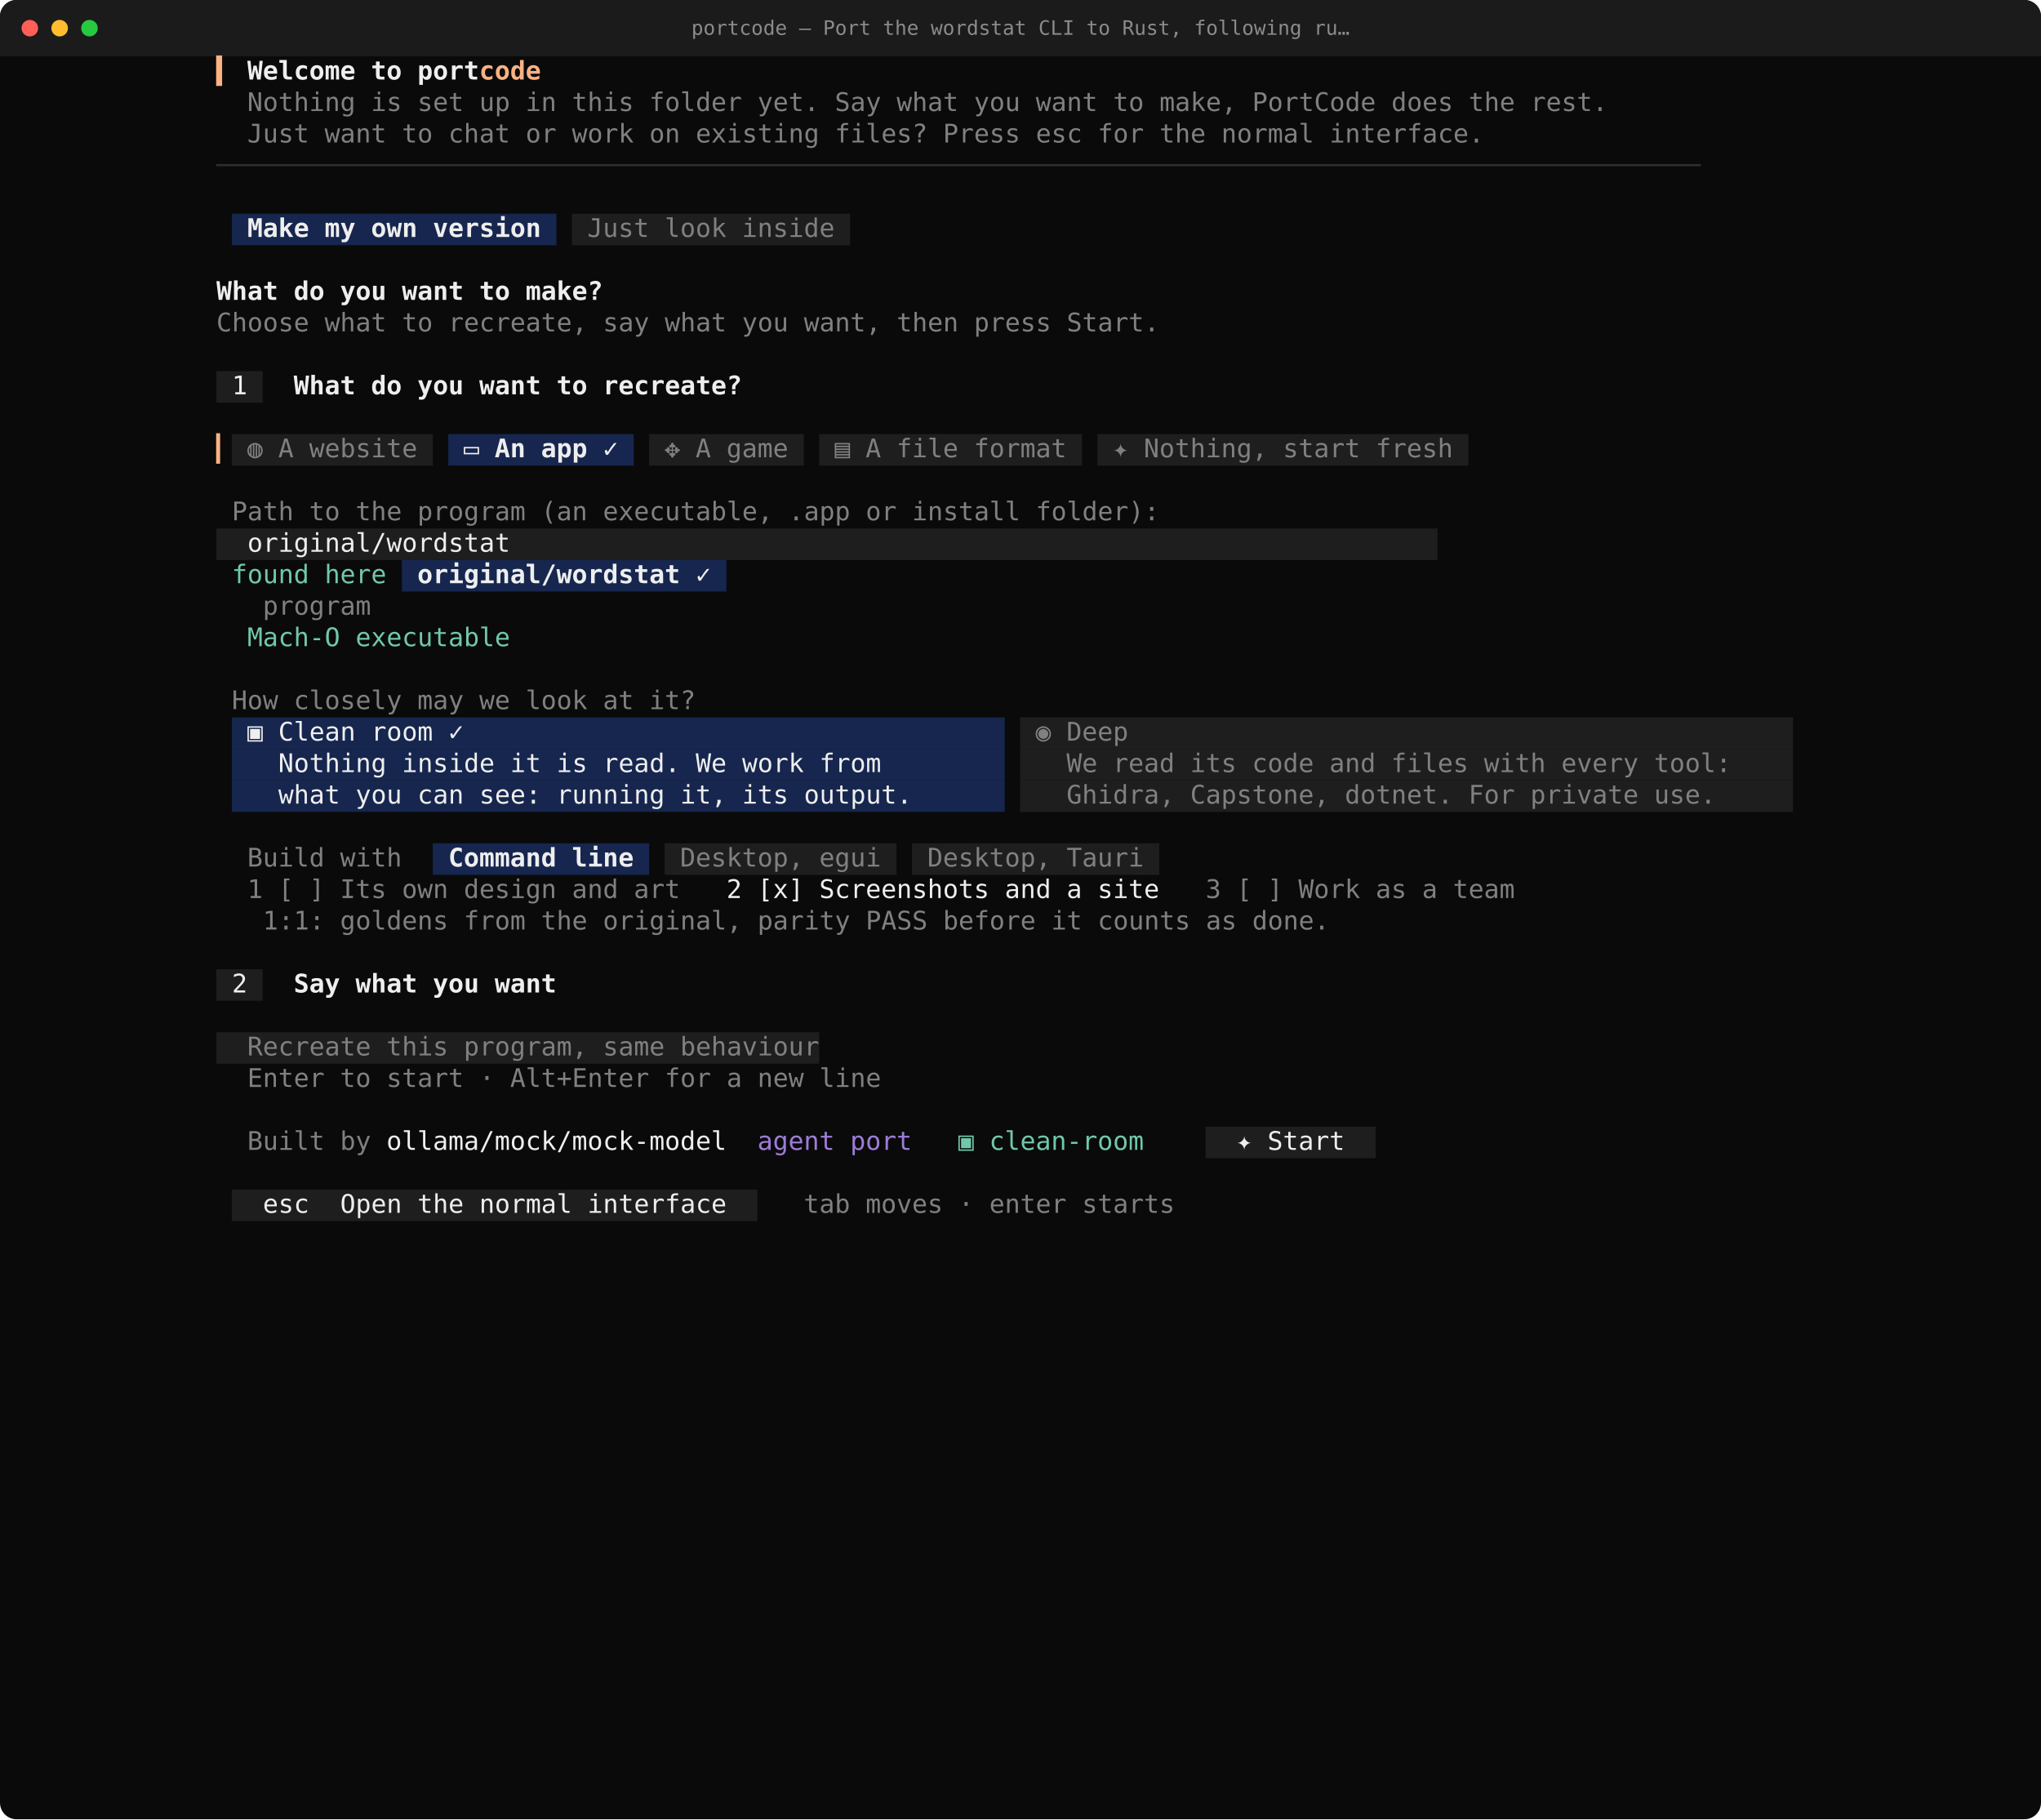
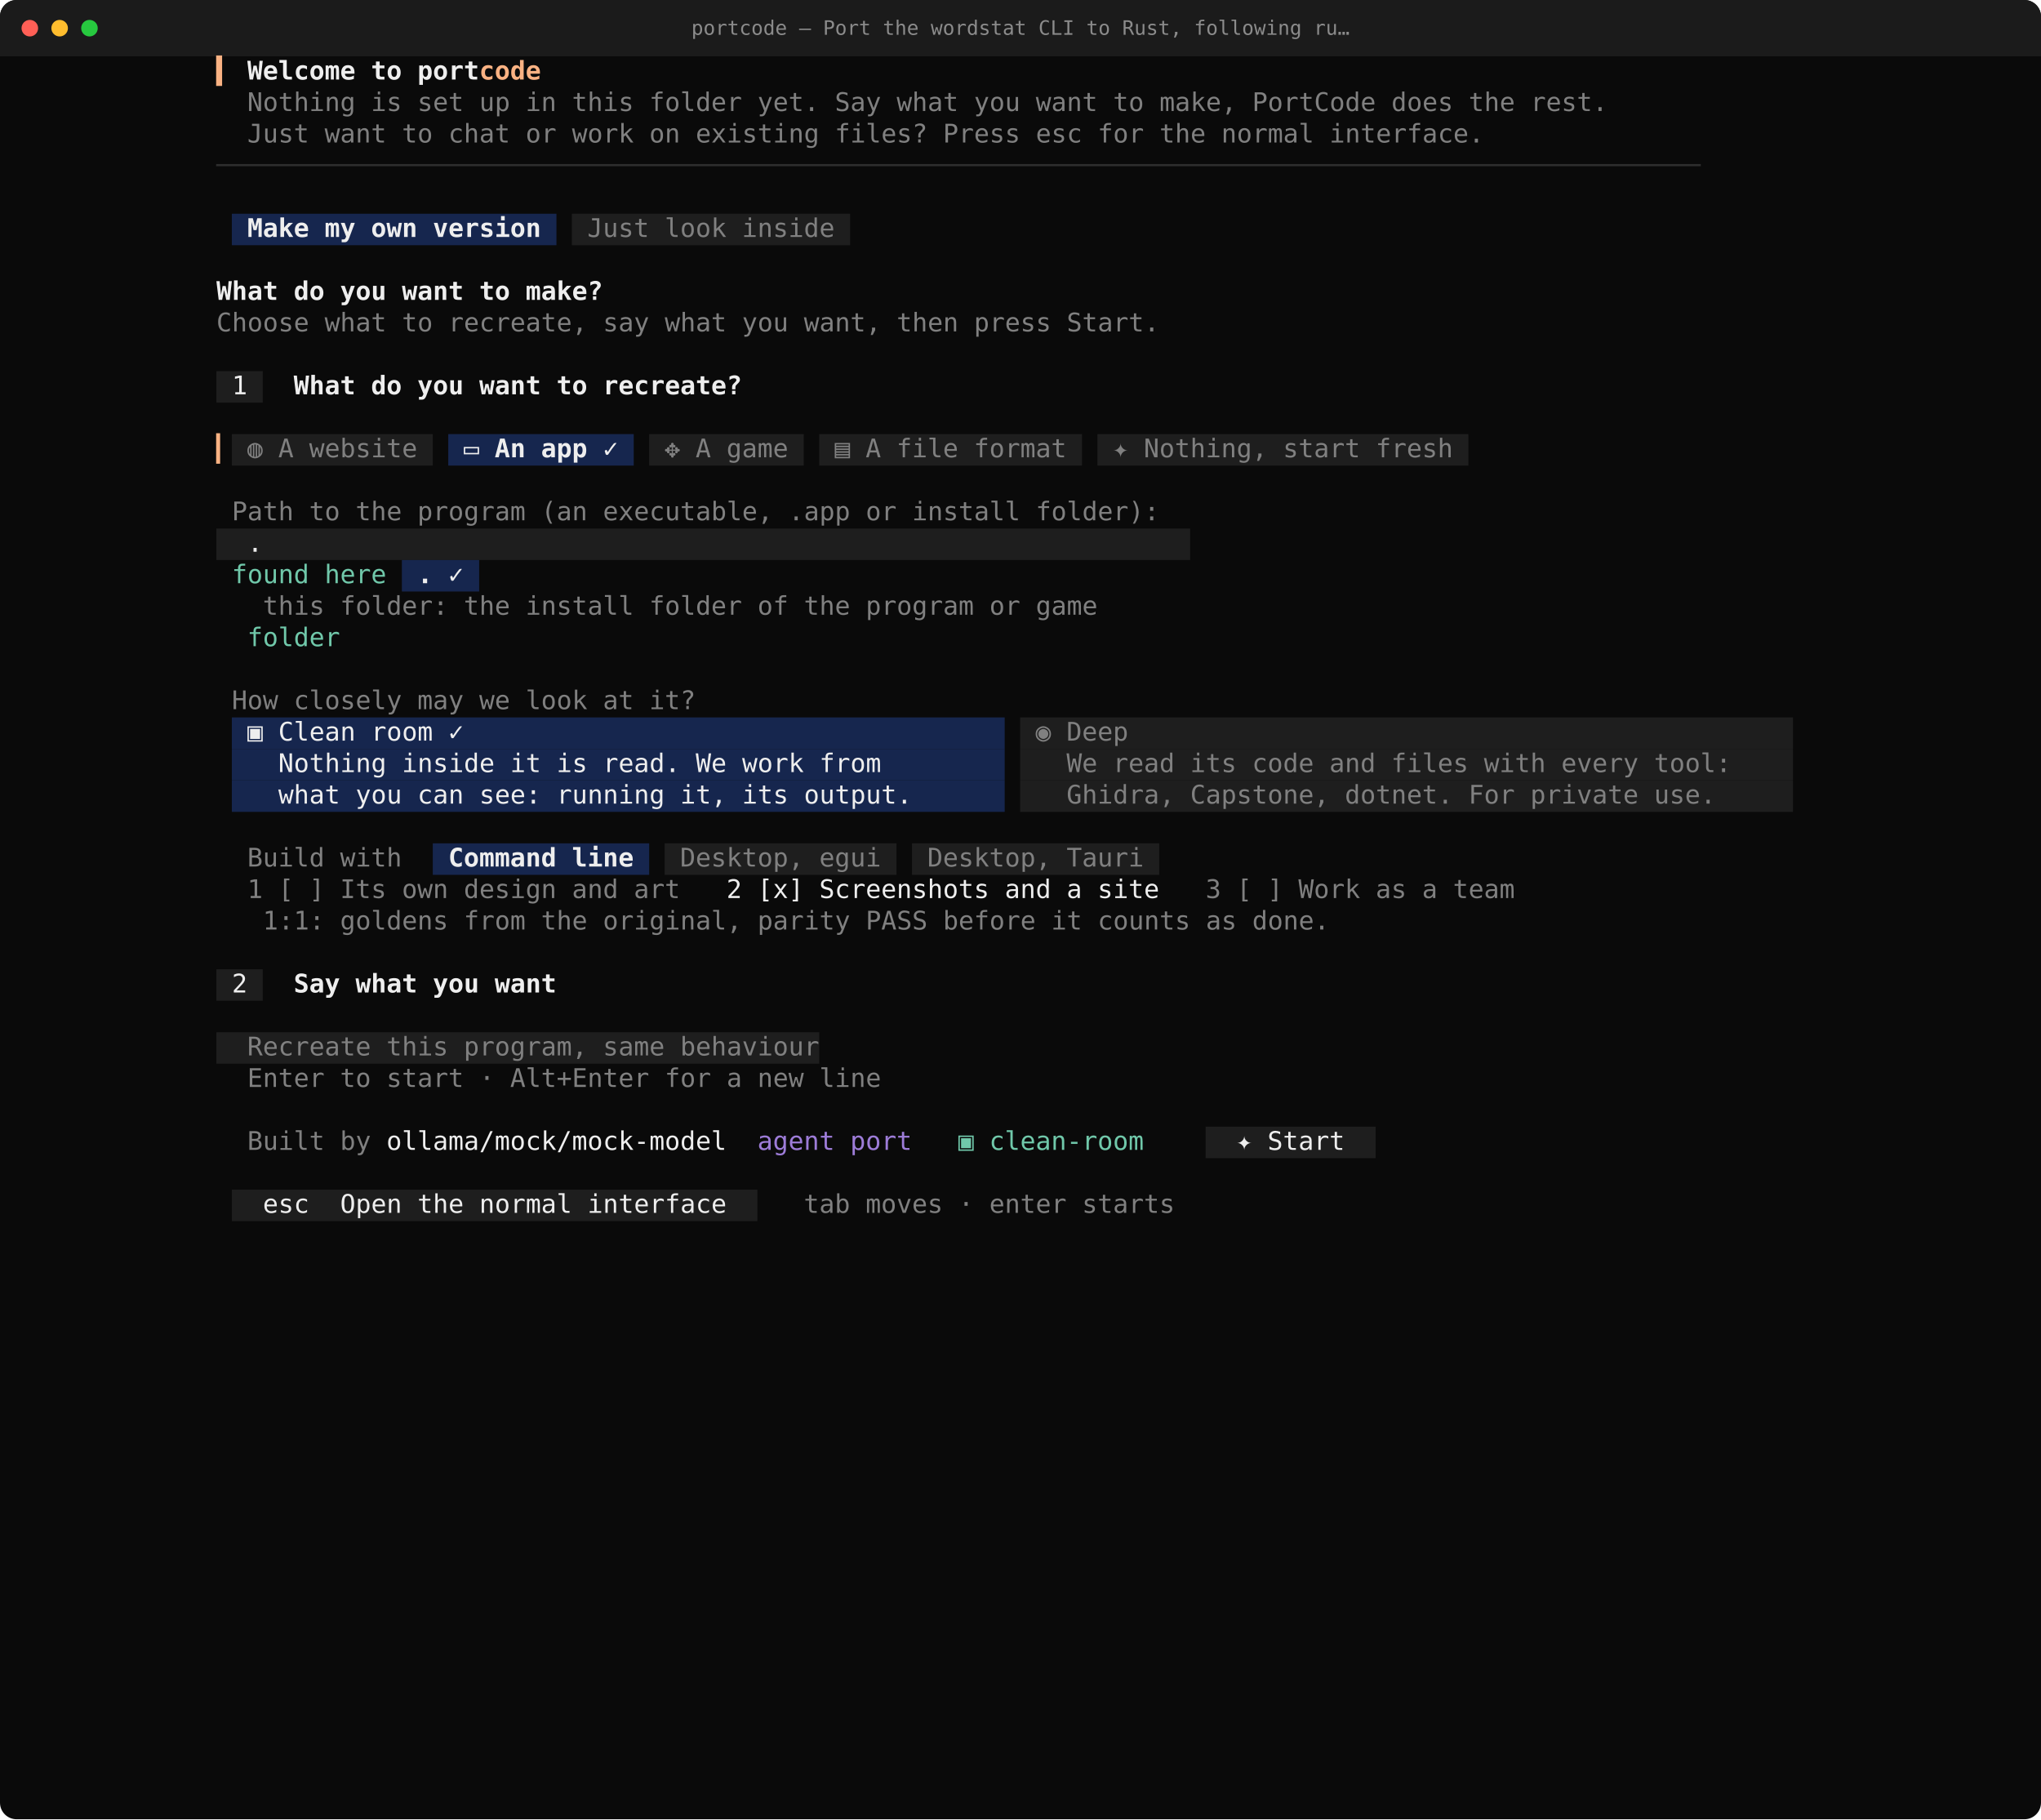
<svg xmlns="http://www.w3.org/2000/svg" width="1232" height="1098" viewBox="0 0 1232 1098" role="img" aria-label="portcode — Port the wordstat CLI to Rust, following ru…">
  <rect width="1232" height="1098" rx="10" fill="#0a0a0a" />
  <rect width="1232" height="34" rx="10" fill="#1b1b1b" />
  <rect y="24" width="1232" height="10" fill="#1b1b1b" />
  <circle cx="18" cy="17" r="5" fill="#ff5f56" />
  <circle cx="36" cy="17" r="5" fill="#ffbd2e" />
  <circle cx="54" cy="17" r="5" fill="#27c93f" />
  <text x="616" y="21" fill="#8b8b8b" font-family="ui-monospace,Menlo,monospace" font-size="12" text-anchor="middle">portcode — Port the wordstat CLI to Rust, following ru…</text>
  <rect x="139.95" y="129.00" width="195.93" height="19" fill="#16264e" />
  <rect x="345.21" y="129.00" width="167.94" height="19" fill="#1e1e1e" />
  <rect x="130.62" y="224.00" width="27.99" height="19" fill="#1e1e1e" />
  <rect x="139.95" y="262.00" width="121.29" height="19" fill="#1e1e1e" />
  <rect x="270.57" y="262.00" width="111.96" height="19" fill="#16264e" />
  <rect x="391.86" y="262.00" width="93.30" height="19" fill="#1e1e1e" />
  <rect x="494.49" y="262.00" width="158.61" height="19" fill="#1e1e1e" />
  <rect x="662.43" y="262.00" width="223.92" height="19" fill="#1e1e1e" />
-   <rect x="130.62" y="319.00" width="737.07" height="19" fill="#1e1e1e" />
-   <rect x="242.58" y="338.00" width="195.93" height="19" fill="#16264e" />
+   <rect x="130.62" y="319.00" width="587.79" height="19" fill="#1e1e1e" />
+   <rect x="242.58" y="338.00" width="46.65" height="19" fill="#16264e" />
  <rect x="139.95" y="433.00" width="466.50" height="19" fill="#16264e" />
  <rect x="615.78" y="433.00" width="466.50" height="19" fill="#1e1e1e" />
  <rect x="139.95" y="452.00" width="466.50" height="19" fill="#16264e" />
  <rect x="615.78" y="452.00" width="466.50" height="19" fill="#1e1e1e" />
  <rect x="139.95" y="471.00" width="466.50" height="19" fill="#16264e" />
  <rect x="615.78" y="471.00" width="466.50" height="19" fill="#1e1e1e" />
  <rect x="261.24" y="509.00" width="130.62" height="19" fill="#16264e" />
  <rect x="401.19" y="509.00" width="139.95" height="19" fill="#1e1e1e" />
  <rect x="550.47" y="509.00" width="149.28" height="19" fill="#1e1e1e" />
  <rect x="130.62" y="585.00" width="27.99" height="19" fill="#1e1e1e" />
  <rect x="130.62" y="623.00" width="363.87" height="19" fill="#1e1e1e" />
  <rect x="727.74" y="680.00" width="102.63" height="19" fill="#1e1e1e" />
  <rect x="139.95" y="718.00" width="317.22" height="19" fill="#1e1e1e" />
  <g font-family="ui-monospace,SFMono-Regular,Menlo,Consolas,'DejaVu Sans Mono',monospace" font-size="15.5" xml:space="preserve">
    <text x="130.62" y="48.00" fill="#fab283" textLength="9.33" lengthAdjust="spacingAndGlyphs">▍</text>
    <text x="139.95" y="48.00" fill="#eeeeee" textLength="149.28" lengthAdjust="spacingAndGlyphs" font-weight="700"> Welcome to port</text>
    <text x="289.23" y="48.00" fill="#fab283" textLength="37.32" lengthAdjust="spacingAndGlyphs" font-weight="700">code</text>
    <text x="130.62" y="67.00" fill="#808080" textLength="839.70" lengthAdjust="spacingAndGlyphs">  Nothing is set up in this folder yet. Say what you want to make, PortCode does the rest.</text>
    <text x="130.62" y="86.00" fill="#808080" textLength="765.06" lengthAdjust="spacingAndGlyphs">  Just want to chat or work on existing files? Press esc for the normal interface.</text>
    <text x="130.62" y="105.00" fill="#2e2e2e" textLength="895.68" lengthAdjust="spacingAndGlyphs">────────────────────────────────────────────────────────────────────────────────────────────────</text>
    <text x="139.95" y="143.00" fill="#eeeeee" textLength="195.93" lengthAdjust="spacingAndGlyphs" font-weight="700"> Make my own version </text>
    <text x="345.21" y="143.00" fill="#808080" textLength="167.94" lengthAdjust="spacingAndGlyphs"> Just look inside </text>
    <text x="130.62" y="181.00" fill="#eeeeee" textLength="233.25" lengthAdjust="spacingAndGlyphs" font-weight="700">What do you want to make?</text>
    <text x="130.62" y="200.00" fill="#808080" textLength="569.13" lengthAdjust="spacingAndGlyphs">Choose what to recreate, say what you want, then press Start.</text>
    <text x="0.00" y="238.00" fill="#eeeeee" textLength="158.61" lengthAdjust="spacingAndGlyphs">               1 </text>
    <text x="158.61" y="238.00" fill="#eeeeee" textLength="289.23" lengthAdjust="spacingAndGlyphs" font-weight="700">  What do you want to recreate?</text>
    <text x="130.62" y="276.00" fill="#fab283" textLength="9.33" lengthAdjust="spacingAndGlyphs">▎</text>
    <text x="139.95" y="276.00" fill="#808080" textLength="121.29" lengthAdjust="spacingAndGlyphs"> ◍ A website </text>
    <text x="270.57" y="276.00" fill="#eeeeee" textLength="111.96" lengthAdjust="spacingAndGlyphs" font-weight="700"> ▭ An app ✓ </text>
    <text x="391.86" y="276.00" fill="#808080" textLength="93.30" lengthAdjust="spacingAndGlyphs"> ✥ A game </text>
    <text x="494.49" y="276.00" fill="#808080" textLength="158.61" lengthAdjust="spacingAndGlyphs"> ▤ A file format </text>
    <text x="662.43" y="276.00" fill="#808080" textLength="223.92" lengthAdjust="spacingAndGlyphs"> ✦ Nothing, start fresh </text>
    <text x="130.62" y="314.00" fill="#808080" textLength="569.13" lengthAdjust="spacingAndGlyphs"> Path to the program (an executable, .app or install folder):</text>
-     <text x="0.00" y="333.00" fill="#eeeeee" textLength="1231.56" lengthAdjust="spacingAndGlyphs">                original/wordstat                                                                                                   </text>
+     <text x="0.00" y="333.00" fill="#eeeeee" textLength="1231.56" lengthAdjust="spacingAndGlyphs">                .                                                                                                                   </text>
    <text x="130.62" y="352.00" fill="#70c8aa" textLength="111.96" lengthAdjust="spacingAndGlyphs"> found here </text>
-     <text x="242.58" y="352.00" fill="#eeeeee" textLength="195.93" lengthAdjust="spacingAndGlyphs" font-weight="700"> original/wordstat ✓ </text>
-     <text x="130.62" y="371.00" fill="#808080" textLength="93.30" lengthAdjust="spacingAndGlyphs">   program</text>
-     <text x="130.62" y="390.00" fill="#70c8aa" textLength="177.27" lengthAdjust="spacingAndGlyphs">  Mach-O executable</text>
+     <text x="242.58" y="352.00" fill="#eeeeee" textLength="46.65" lengthAdjust="spacingAndGlyphs" font-weight="700"> . ✓ </text>
+     <text x="130.62" y="371.00" fill="#808080" textLength="531.81" lengthAdjust="spacingAndGlyphs">   this folder: the install folder of the program or game</text>
+     <text x="130.62" y="390.00" fill="#70c8aa" textLength="74.64" lengthAdjust="spacingAndGlyphs">  folder</text>
    <text x="130.62" y="428.00" fill="#808080" textLength="289.23" lengthAdjust="spacingAndGlyphs"> How closely may we look at it?</text>
    <text x="0.00" y="447.00" fill="#eeeeee" textLength="615.78" lengthAdjust="spacingAndGlyphs">                ▣ Clean room ✓                                    </text>
    <text x="615.78" y="447.00" fill="#808080" textLength="466.50" lengthAdjust="spacingAndGlyphs"> ◉ Deep                                           </text>
    <text x="0.00" y="466.00" fill="#eeeeee" textLength="615.78" lengthAdjust="spacingAndGlyphs">                  Nothing inside it is read. We work from         </text>
    <text x="615.78" y="466.00" fill="#808080" textLength="466.50" lengthAdjust="spacingAndGlyphs">   We read its code and files with every tool:    </text>
    <text x="0.00" y="485.00" fill="#eeeeee" textLength="615.78" lengthAdjust="spacingAndGlyphs">                  what you can see: running it, its output.       </text>
    <text x="615.78" y="485.00" fill="#808080" textLength="466.50" lengthAdjust="spacingAndGlyphs">   Ghidra, Capstone, dotnet. For private use.     </text>
    <text x="139.95" y="523.00" fill="#808080" textLength="121.29" lengthAdjust="spacingAndGlyphs"> Build with  </text>
    <text x="261.24" y="523.00" fill="#eeeeee" textLength="130.62" lengthAdjust="spacingAndGlyphs" font-weight="700"> Command line </text>
    <text x="401.19" y="523.00" fill="#808080" textLength="139.95" lengthAdjust="spacingAndGlyphs"> Desktop, egui </text>
    <text x="550.47" y="523.00" fill="#808080" textLength="149.28" lengthAdjust="spacingAndGlyphs"> Desktop, Tauri </text>
    <text x="139.95" y="542.00" fill="#808080" textLength="279.90" lengthAdjust="spacingAndGlyphs"> 1 [ ] Its own design and art </text>
    <text x="419.85" y="542.00" fill="#eeeeee" textLength="289.23" lengthAdjust="spacingAndGlyphs">  2 [x] Screenshots and a site </text>
    <text x="709.08" y="542.00" fill="#808080" textLength="214.59" lengthAdjust="spacingAndGlyphs">  3 [ ] Work as a team </text>
    <text x="130.62" y="561.00" fill="#808080" textLength="671.76" lengthAdjust="spacingAndGlyphs">   1:1: goldens from the original, parity PASS before it counts as done.</text>
    <text x="0.00" y="599.00" fill="#eeeeee" textLength="158.61" lengthAdjust="spacingAndGlyphs">               2 </text>
    <text x="158.61" y="599.00" fill="#eeeeee" textLength="177.27" lengthAdjust="spacingAndGlyphs" font-weight="700">  Say what you want</text>
    <text x="139.95" y="637.00" fill="#808080" textLength="354.54" lengthAdjust="spacingAndGlyphs"> Recreate this program, same behaviour</text>
    <text x="130.62" y="656.00" fill="#808080" textLength="401.19" lengthAdjust="spacingAndGlyphs">  Enter to start · Alt+Enter for a new line</text>
    <text x="139.95" y="694.00" fill="#808080" textLength="93.30" lengthAdjust="spacingAndGlyphs"> Built by </text>
    <text x="233.25" y="694.00" fill="#eeeeee" textLength="205.26" lengthAdjust="spacingAndGlyphs">ollama/mock/mock-model</text>
    <text x="438.51" y="694.00" fill="#9d7cd8" textLength="130.62" lengthAdjust="spacingAndGlyphs">  agent port  </text>
    <text x="569.13" y="694.00" fill="#70c8aa" textLength="130.62" lengthAdjust="spacingAndGlyphs"> ▣ clean-room </text>
    <text x="699.75" y="694.00" fill="#eeeeee" textLength="531.81" lengthAdjust="spacingAndGlyphs">     ✦ Start                                             </text>
    <text x="0.00" y="732.00" fill="#eeeeee" textLength="457.17" lengthAdjust="spacingAndGlyphs">                 esc  Open the normal interface  </text>
    <text x="457.17" y="732.00" fill="#808080" textLength="251.91" lengthAdjust="spacingAndGlyphs">   tab moves · enter starts</text>
  </g>
</svg>
